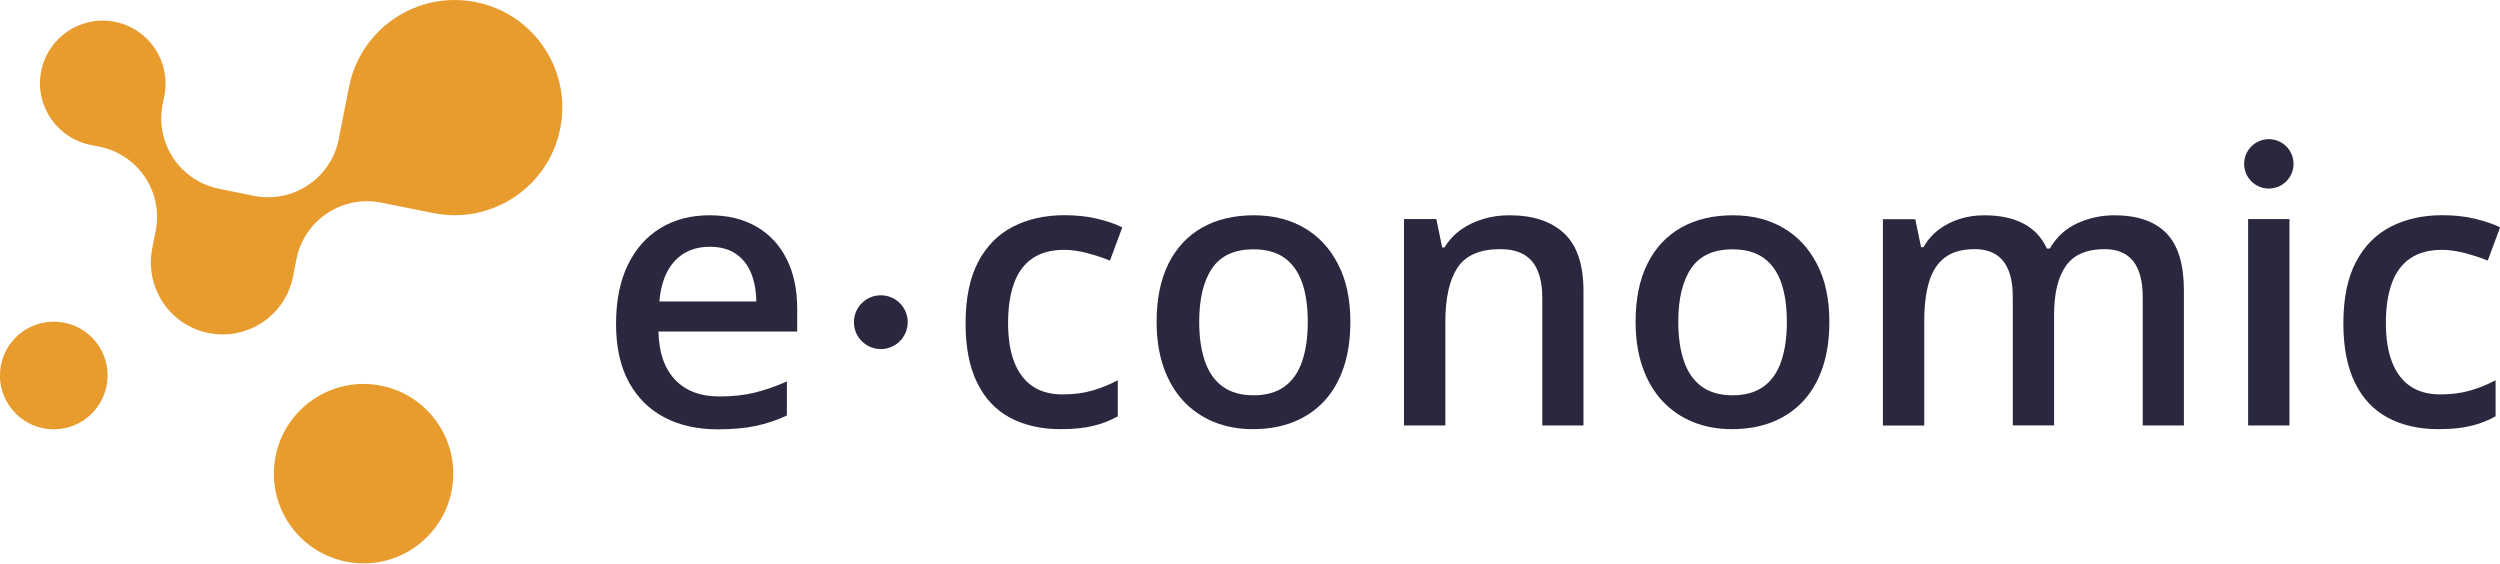
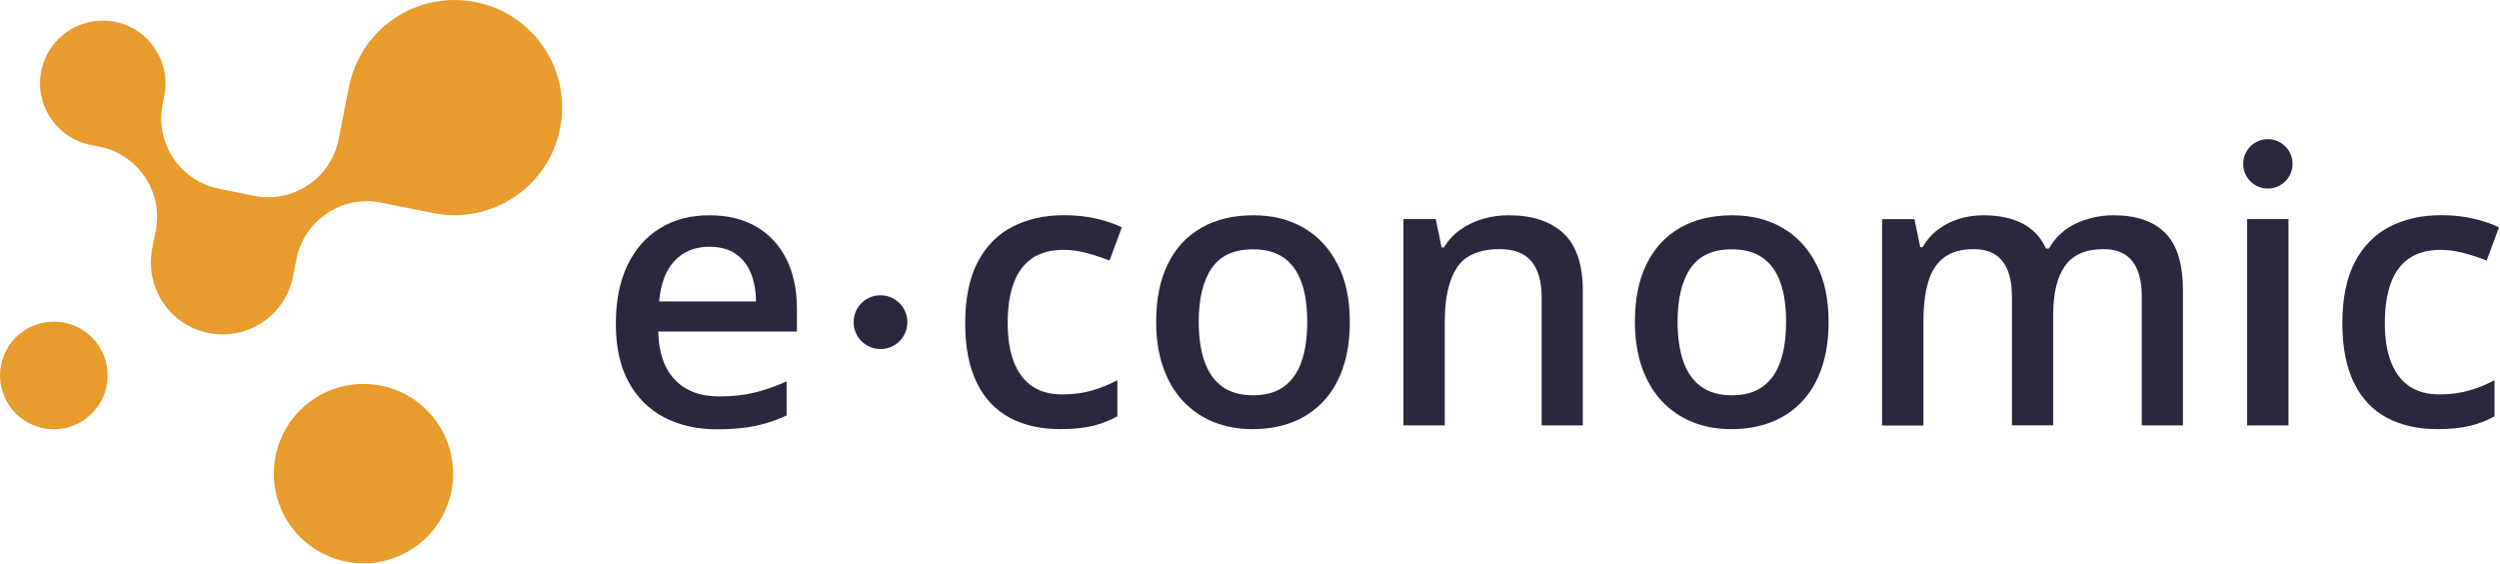
- <svg xmlns="http://www.w3.org/2000/svg" viewBox="0 0 283.46 63.88" width="283.46" height="63.88">
+ <svg xmlns="http://www.w3.org/2000/svg" viewBox="-0.01 0 283.48 63.88">
  <g>
    <g>
      <path fill="#E89C2E" d="M7.29,36.59c-3.31-0.66-6.52,1.49-7.18,4.79s1.49,6.52,4.79,7.18c3.31,0.66,6.52-1.49,7.18-4.79    C12.75,40.46,10.6,37.24,7.29,36.59z" />
      <path fill="#E89C2E" d="M43.21,43.73c-5.51-1.1-10.86,2.48-11.96,7.99c-1.1,5.51,2.48,10.86,7.99,11.96    c5.51,1.1,10.86-2.48,11.96-7.99C52.29,50.18,48.72,44.83,43.21,43.73z" />
      <path fill="#E89C2E" d="M53.94,0.24C47.33-1.08,40.9,3.21,39.58,9.82L38.4,15.8c-0.87,4.41-5.17,7.28-9.58,6.41l-3.99-0.81    c-4.39-0.88-7.26-5.15-6.39-9.56l0.2-1c0.75-3.84-1.75-7.61-5.59-8.36C9.18,1.7,5.44,4.21,4.67,8.07    c-0.77,3.84,1.75,7.59,5.59,8.36l1,0.2c4.41,0.87,7.28,5.17,6.39,9.56l-0.39,1.99c-0.87,4.41,1.99,8.71,6.39,9.58    c4.41,0.88,8.71-1.99,9.58-6.41l0.39-1.99c0.87-4.39,5.17-7.26,9.56-6.39l6,1.2c6.61,1.3,13.04-2.99,14.34-9.6    C64.84,7.97,60.55,1.54,53.94,0.24z" />
    </g>
    <g>
      <path fill="#29283E" d="M80.46,27.98c-1.63,0-2.94,0.53-3.94,1.59c-1,1.06-1.58,2.59-1.76,4.61h10.99c-0.01-1.22-0.21-2.29-0.59-3.22    c-0.38-0.93-0.96-1.66-1.73-2.18C82.65,28.24,81.66,27.98,80.46,27.98z M80.47,24.41c2.07,0,3.84,0.43,5.32,1.3    c1.48,0.86,2.62,2.09,3.41,3.67c0.79,1.58,1.19,3.46,1.19,5.64v2.57H74.66c0.05,2.36,0.67,4.18,1.87,5.45    c1.2,1.27,2.87,1.91,5.03,1.91c1.49,0,2.82-0.14,4-0.43c1.18-0.29,2.4-0.71,3.66-1.27v3.86c-1.17,0.55-2.36,0.94-3.56,1.19    c-1.2,0.25-2.64,0.38-4.31,0.38c-2.28,0-4.29-0.45-6.01-1.35c-1.73-0.9-3.07-2.24-4.04-4.01c-0.97-1.78-1.45-3.98-1.45-6.6    c0-2.6,0.44-4.82,1.32-6.65c0.88-1.83,2.11-3.23,3.71-4.2C76.47,24.89,78.33,24.41,80.47,24.41z" />
      <path fill="#29283E" d="M120.25,48.66c-2.19,0-4.09-0.43-5.71-1.29c-1.62-0.86-2.87-2.18-3.74-3.96c-0.88-1.78-1.32-4.03-1.32-6.75    c0-2.84,0.48-5.16,1.43-6.97c0.95-1.8,2.28-3.14,3.97-4c1.69-0.86,3.63-1.29,5.81-1.29c1.35,0,2.58,0.13,3.71,0.4    c1.12,0.27,2.07,0.59,2.85,0.98l-1.4,3.77c-0.83-0.34-1.7-0.62-2.61-0.86c-0.91-0.24-1.77-0.36-2.6-0.36    c-1.42,0-2.6,0.31-3.54,0.94c-0.94,0.63-1.64,1.55-2.1,2.78c-0.46,1.23-0.7,2.75-0.7,4.56c0,1.76,0.23,3.24,0.7,4.44    c0.47,1.21,1.16,2.12,2.07,2.74c0.91,0.62,2.05,0.93,3.4,0.93c1.27,0,2.41-0.15,3.43-0.45c1.01-0.3,1.96-0.68,2.84-1.16v4.09    c-0.86,0.49-1.79,0.85-2.8,1.09C122.93,48.54,121.7,48.66,120.25,48.66z" />
      <path fill="#29283E" d="M135.97,36.49c0,1.74,0.22,3.23,0.65,4.48c0.43,1.24,1.1,2.2,2.01,2.86c0.91,0.66,2.08,0.99,3.51,0.99    c1.42,0,2.59-0.33,3.5-0.99c0.91-0.66,1.58-1.62,2-2.86c0.43-1.25,0.64-2.74,0.64-4.48c0-1.74-0.21-3.22-0.64-4.44    c-0.43-1.22-1.09-2.16-2-2.81c-0.91-0.65-2.08-0.97-3.53-0.97c-2.13,0-3.68,0.71-4.67,2.14    C136.46,31.84,135.97,33.86,135.97,36.49z M153.11,36.49c0,1.94-0.25,3.66-0.76,5.17c-0.51,1.51-1.24,2.78-2.21,3.82    c-0.97,1.04-2.13,1.83-3.49,2.37c-1.36,0.54-2.89,0.81-4.6,0.81c-1.6,0-3.06-0.27-4.4-0.81c-1.33-0.54-2.48-1.33-3.46-2.37    c-0.97-1.04-1.72-2.31-2.25-3.82c-0.53-1.51-0.8-3.23-0.8-5.17c0-2.57,0.44-4.76,1.33-6.56c0.89-1.8,2.16-3.17,3.81-4.11    c1.65-0.94,3.62-1.41,5.9-1.41c2.15,0,4.05,0.47,5.69,1.42c1.64,0.95,2.92,2.32,3.84,4.12C152.65,31.75,153.11,33.93,153.11,36.49    z" />
      <path fill="#29283E" d="M171.15,24.41c2.66,0,4.72,0.68,6.19,2.04c1.46,1.36,2.2,3.54,2.2,6.54v15.25h-4.67V33.77    c0-1.84-0.39-3.22-1.16-4.14c-0.78-0.92-1.97-1.38-3.59-1.38c-2.33,0-3.95,0.7-4.87,2.11c-0.92,1.41-1.37,3.45-1.37,6.13v11.75    h-4.69v-23.4h3.67l0.66,3.22h0.26c0.5-0.82,1.13-1.5,1.89-2.03c0.76-0.54,1.61-0.94,2.54-1.21    C169.14,24.54,170.12,24.41,171.15,24.41z" />
      <path fill="#29283E" d="M190.29,36.49c0,1.74,0.22,3.23,0.65,4.48c0.43,1.24,1.1,2.2,2.01,2.86c0.91,0.66,2.08,0.99,3.51,0.99    c1.42,0,2.59-0.33,3.5-0.99c0.91-0.66,1.58-1.62,2-2.86c0.43-1.25,0.64-2.74,0.64-4.48c0-1.74-0.21-3.22-0.64-4.44    c-0.43-1.22-1.09-2.16-2-2.81c-0.91-0.65-2.08-0.97-3.53-0.97c-2.13,0-3.68,0.71-4.67,2.14    C190.78,31.84,190.29,33.86,190.29,36.49z M207.42,36.49c0,1.94-0.25,3.66-0.76,5.17c-0.51,1.51-1.24,2.78-2.21,3.82    c-0.97,1.04-2.13,1.83-3.49,2.37c-1.36,0.54-2.89,0.81-4.6,0.81c-1.6,0-3.06-0.27-4.4-0.81c-1.33-0.54-2.48-1.33-3.46-2.37    c-0.97-1.04-1.72-2.31-2.25-3.82c-0.53-1.51-0.8-3.23-0.8-5.17c0-2.57,0.44-4.76,1.33-6.56c0.89-1.8,2.16-3.17,3.81-4.11    c1.65-0.94,3.62-1.41,5.9-1.41c2.15,0,4.05,0.47,5.69,1.42c1.64,0.95,2.92,2.32,3.84,4.12C206.96,31.75,207.42,33.93,207.42,36.49    z" />
      <path fill="#29283E" d="M239.73,24.41c2.61,0,4.58,0.68,5.9,2.03c1.33,1.35,1.99,3.52,1.99,6.5v15.3h-4.67V33.68    c0-1.8-0.36-3.16-1.08-4.07c-0.72-0.91-1.8-1.36-3.24-1.36c-2.03,0-3.5,0.63-4.39,1.9c-0.9,1.27-1.34,3.12-1.34,5.54v12.54h-4.68    V33.68c0-1.2-0.16-2.21-0.48-3.01c-0.32-0.8-0.8-1.41-1.43-1.81c-0.64-0.4-1.44-0.61-2.42-0.61c-1.4,0-2.52,0.31-3.36,0.94    c-0.83,0.62-1.43,1.54-1.8,2.76c-0.37,1.21-0.55,2.7-0.55,4.47v11.83h-4.69v-23.4h3.67l0.66,3.18h0.26    c0.47-0.81,1.07-1.49,1.78-2.02c0.71-0.53,1.51-0.93,2.38-1.2c0.87-0.27,1.79-0.4,2.75-0.4c1.75,0,3.23,0.31,4.42,0.93    c1.2,0.62,2.09,1.57,2.67,2.84h0.34c0.74-1.29,1.77-2.24,3.08-2.85C236.83,24.72,238.24,24.41,239.73,24.41z" />
      <path fill="#29283E" d="M259.59,24.84v23.4h-4.69v-23.4H259.59z" />
      <path fill="#29283E" d="M276.47,48.66c-2.19,0-4.09-0.43-5.71-1.29c-1.62-0.86-2.87-2.18-3.74-3.96c-0.88-1.78-1.32-4.03-1.32-6.75    c0-2.84,0.48-5.16,1.43-6.97c0.95-1.8,2.28-3.14,3.97-4c1.69-0.86,3.63-1.29,5.81-1.29c1.35,0,2.58,0.13,3.71,0.4    c1.12,0.27,2.07,0.59,2.85,0.98l-1.4,3.77c-0.83-0.34-1.7-0.62-2.61-0.86c-0.91-0.24-1.77-0.36-2.6-0.36    c-1.42,0-2.6,0.31-3.54,0.94c-0.94,0.63-1.64,1.55-2.1,2.78c-0.46,1.23-0.7,2.75-0.7,4.56c0,1.76,0.23,3.24,0.7,4.44    c0.47,1.21,1.16,2.12,2.07,2.74c0.91,0.62,2.05,0.93,3.4,0.93c1.27,0,2.41-0.15,3.43-0.45c1.01-0.3,1.96-0.68,2.84-1.16v4.09    c-0.86,0.49-1.79,0.85-2.8,1.09C279.14,48.54,277.92,48.66,276.47,48.66z" />
      <circle fill="#29283E" cx="257.25" cy="18.58" r="2.8" />
      <circle fill="#29283E" cx="99.87" cy="36.53" r="3.05" />
    </g>
  </g>
</svg>
